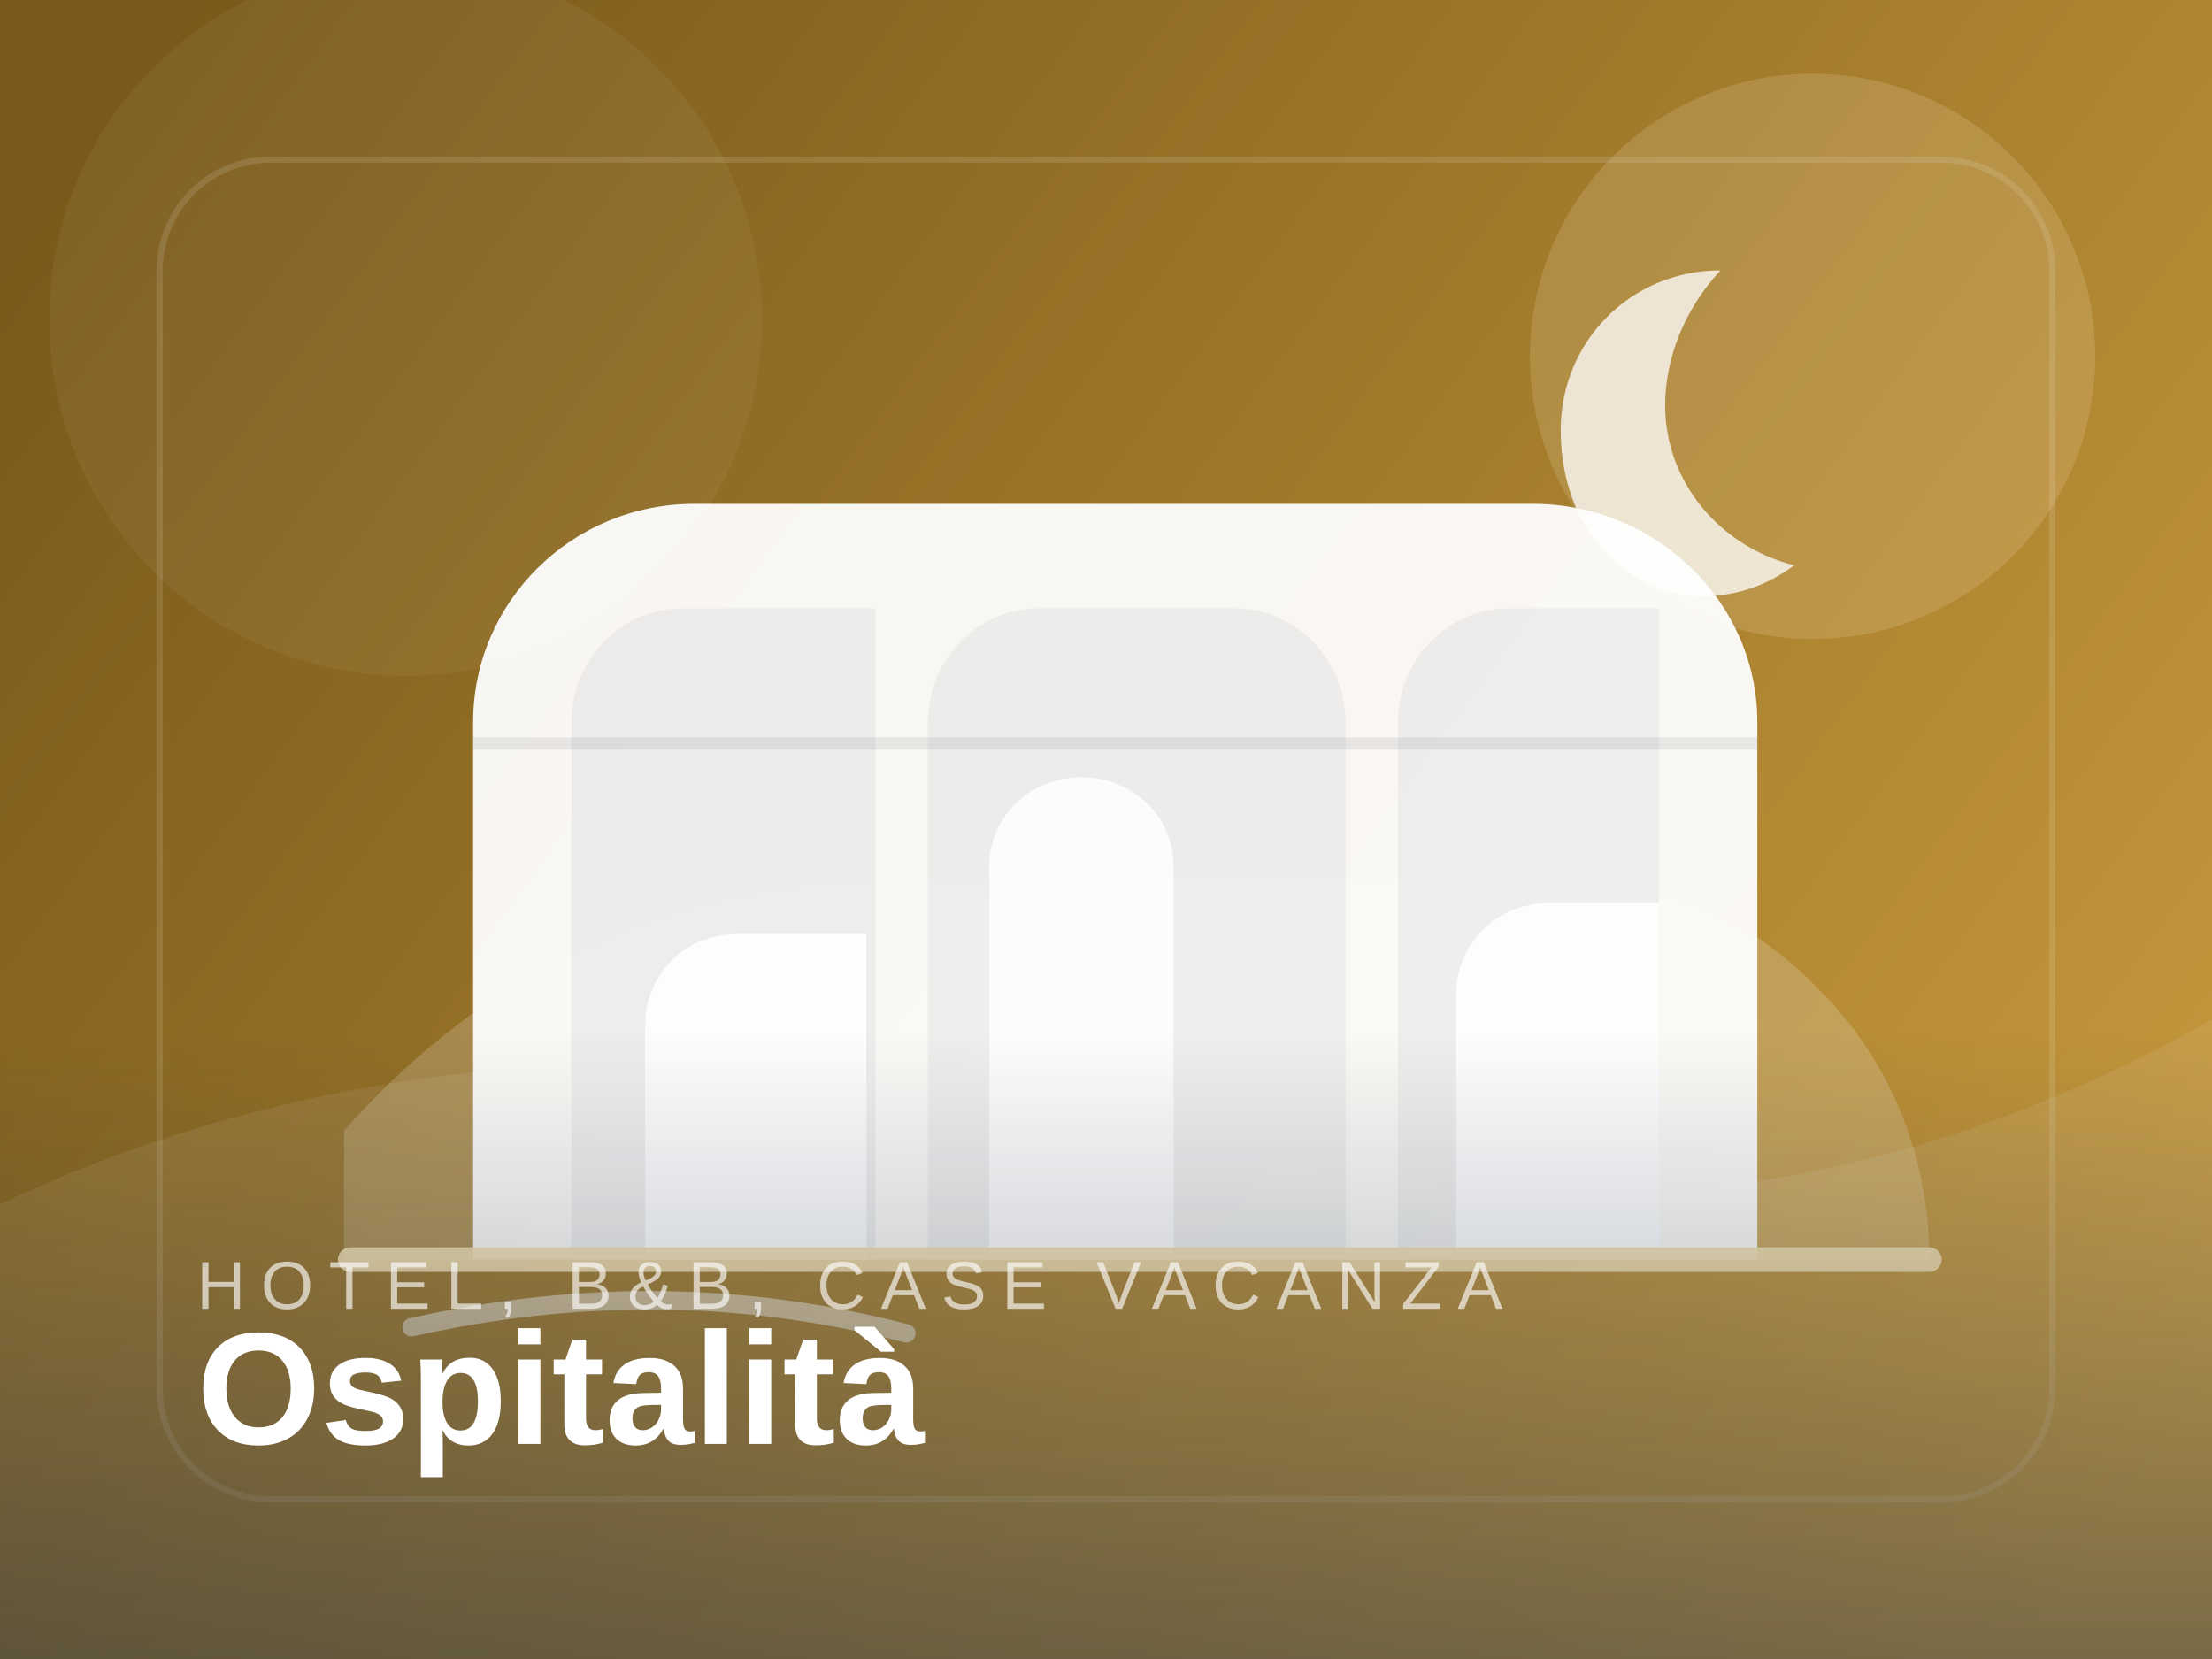
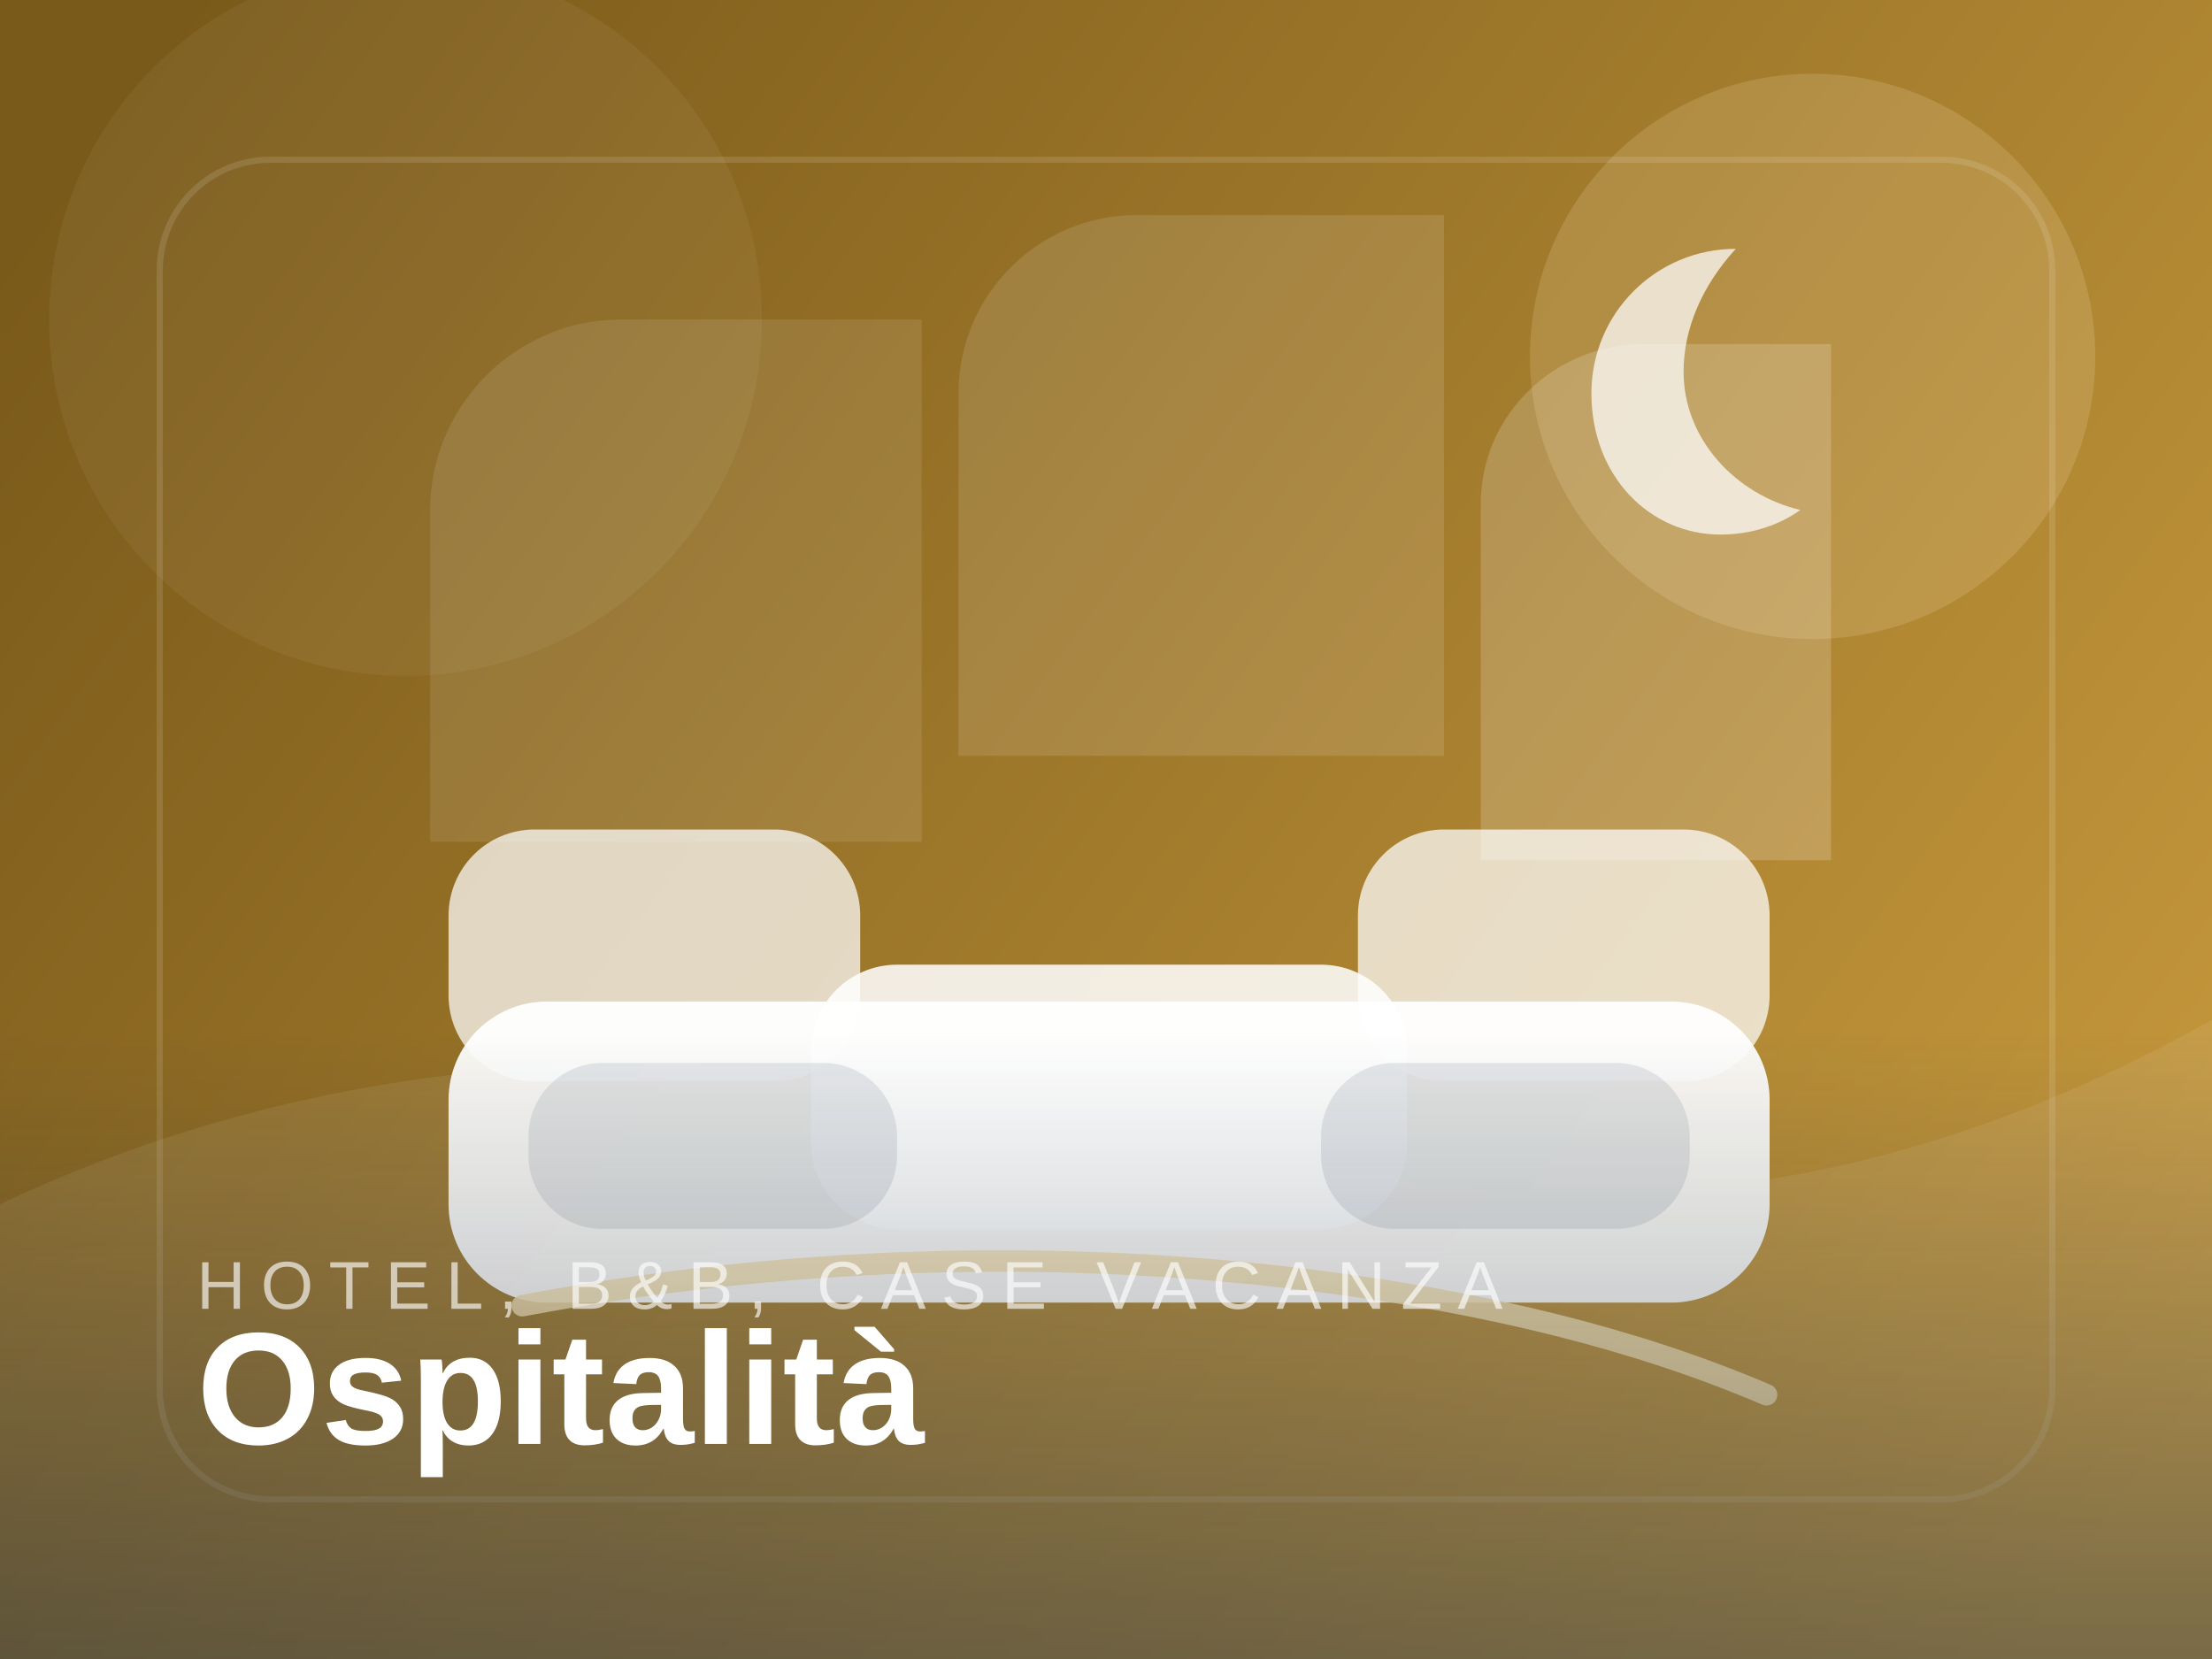
<svg xmlns="http://www.w3.org/2000/svg" viewBox="0 0 720 540" fill="none">
  <rect width="720" height="540" fill="url(#bg)" />
  <circle cx="590" cy="116" r="92" fill="#F3E0B2" opacity="0.18" />
  <circle cx="132" cy="104" r="116" fill="#FFFFFF" opacity="0.05" />
  <path d="M0 392C84 352 176 340 264 349C339 357 406 381 479 387C555 394 634 380 720 332V540H0V392Z" fill="rgba(255,255,255,0.08)" />
-   <path d="M112 368C160 314 221 286 292 286H510C541 286 570 299 592 322C615 345 628 376 628 410H112V368Z" fill="rgba(255,255,255,0.18)" />
-   <path d="M154 235C154 196 186 164 226 164H499C539 164 572 196 572 235V410H154V235Z" fill="rgba(255,255,255,0.94)" />
-   <path d="M154 242H572" stroke="rgba(16,36,63,0.08)" stroke-width="4" />
-   <path d="M186 235C186 215 202 198 222 198H285V410H186V235Z" fill="rgba(16,36,63,0.05)" />
-   <path d="M302 235C302 215 318 198 338 198H402C422 198 438 215 438 235V410H302V235Z" fill="rgba(16,36,63,0.05)" />
-   <path d="M455 235C455 215 471 198 491 198H540V410H455V235Z" fill="rgba(16,36,63,0.05)" />
-   <path d="M210 410V334C210 317 223 304 240 304H282V410H210Z" fill="rgba(255,255,255,0.94)" opacity="0.94" />
-   <path d="M322 410V282C322 266 335 253 352 253C369 253 382 266 382 282V410H322Z" fill="rgba(255,255,255,0.94)" opacity="0.9" />
-   <path d="M474 410V324C474 307 487 294 504 294H540V410H474Z" fill="rgba(255,255,255,0.94)" opacity="0.94" />
-   <path d="M114 410H628" stroke="#F3E0B2" stroke-width="8" stroke-linecap="round" opacity="0.9" />
-   <path d="M508 140C508 111 531 88 560 88C548 101 542 117 542 132C542 157 560 178 584 184C576 190 566 194 555 194C529 194 508 172 508 140Z" fill="rgba(255,255,255,0.76)" />
-   <path d="M134 432C188 420 241 420 295 434" fill="none" stroke="rgba(255,255,255,0.48)" stroke-width="6" stroke-linecap="round" />
+   <path d="M140 166C140 132 168 104 202 104H300V274H140V166Z" fill="rgba(255,255,255,0.1)" />
+   <path d="M312 128C312 96 338 70 370 70H470V246H312V128Z" fill="rgba(255,255,255,0.12)" />
+   <path d="M482 164C482 135 506 112 535 112H596V280H482V164Z" fill="rgba(255,255,255,0.18)" />
+   <g transform="translate(146 206)">
+     <rect x="0" y="120" width="430" height="98" rx="32" fill="rgba(255,255,255,0.94)" />
+     <rect x="0" y="64" width="134" height="82" rx="28" fill="rgba(255,255,255,0.72)" />
+     <rect x="296" y="64" width="134" height="82" rx="28" fill="rgba(255,255,255,0.72)" />
+     <rect x="118" y="108" width="194" height="86" rx="28" fill="rgba(255,255,255,0.86)" />
+     <rect x="26" y="140" width="120" height="54" rx="24" fill="rgba(16,36,63,0.1)" />
+     <rect x="284" y="140" width="120" height="54" rx="24" fill="rgba(16,36,63,0.1)" />
+     <path d="M24 219C109 203 197 200 283 211C338 218 387 230 429 248" fill="none" stroke="#F3E0B2" stroke-width="7" stroke-linecap="round" opacity="0.84" />
+   </g>
+   <path d="M518 128C518 102 539 81 565 81C554 93 548 107 548 121C548 143 565 161 586 166C579 171 570 174 560 174C537 174 518 155 518 128Z" fill="rgba(255,255,255,0.72)" />
  <rect x="52" y="52" width="616" height="436" rx="36" stroke="rgba(255,255,255,0.12)" stroke-width="2" />
  <rect x="0" y="336" width="720" height="204" fill="url(#bottomFade)" />
  <text x="64" y="426" fill="#FFFFFF" fill-opacity="0.64" font-size="22" letter-spacing="5" font-family="Arial, sans-serif">HOTEL, B&amp;B, CASE VACANZA</text>
  <text x="64" y="470" fill="#FFFFFF" font-size="52" font-weight="700" font-family="Arial, sans-serif">Ospitalità</text>
  <defs>
    <linearGradient id="bg" x1="38" y1="34" x2="684" y2="506" gradientUnits="userSpaceOnUse">
      <stop stop-color="#7A5A1A" />
      <stop offset="1" stop-color="#C89A3D" />
    </linearGradient>
    <linearGradient id="bottomFade" x1="360" y1="336" x2="360" y2="540" gradientUnits="userSpaceOnUse">
      <stop stop-color="rgba(16,36,63,0)" />
      <stop offset="1" stop-color="rgba(16,36,63,0.44)" />
    </linearGradient>
  </defs>
</svg>
